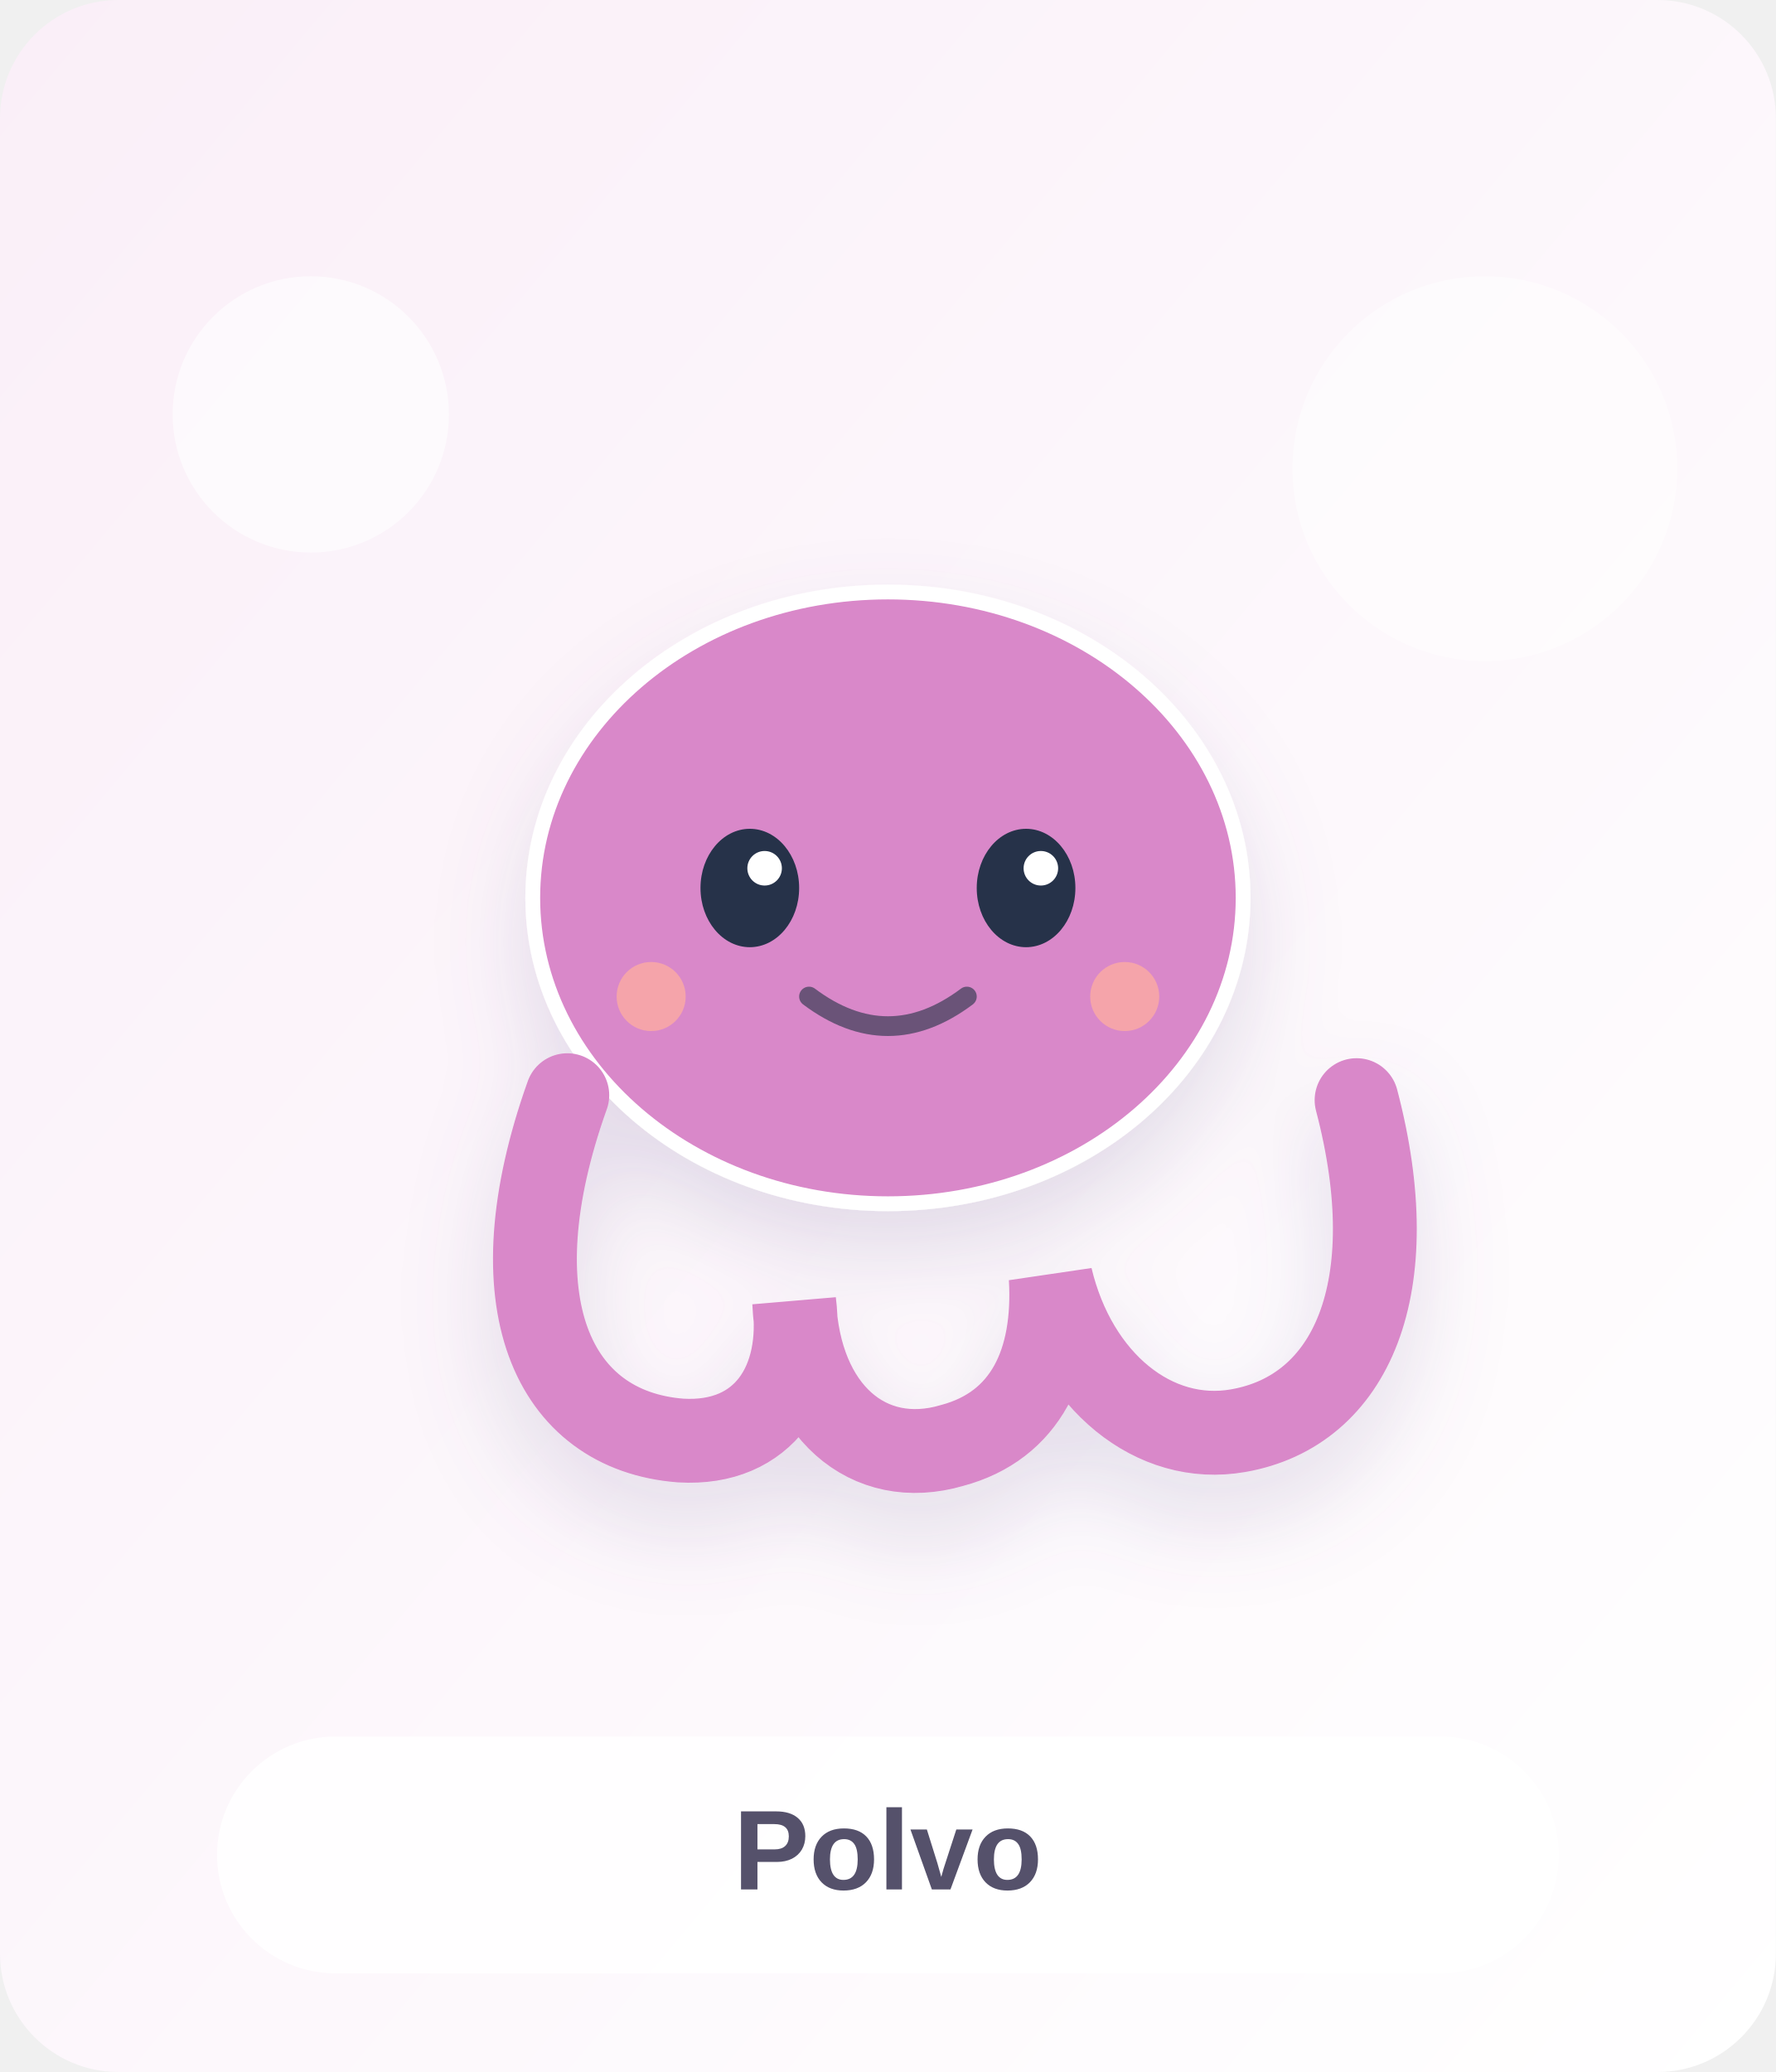
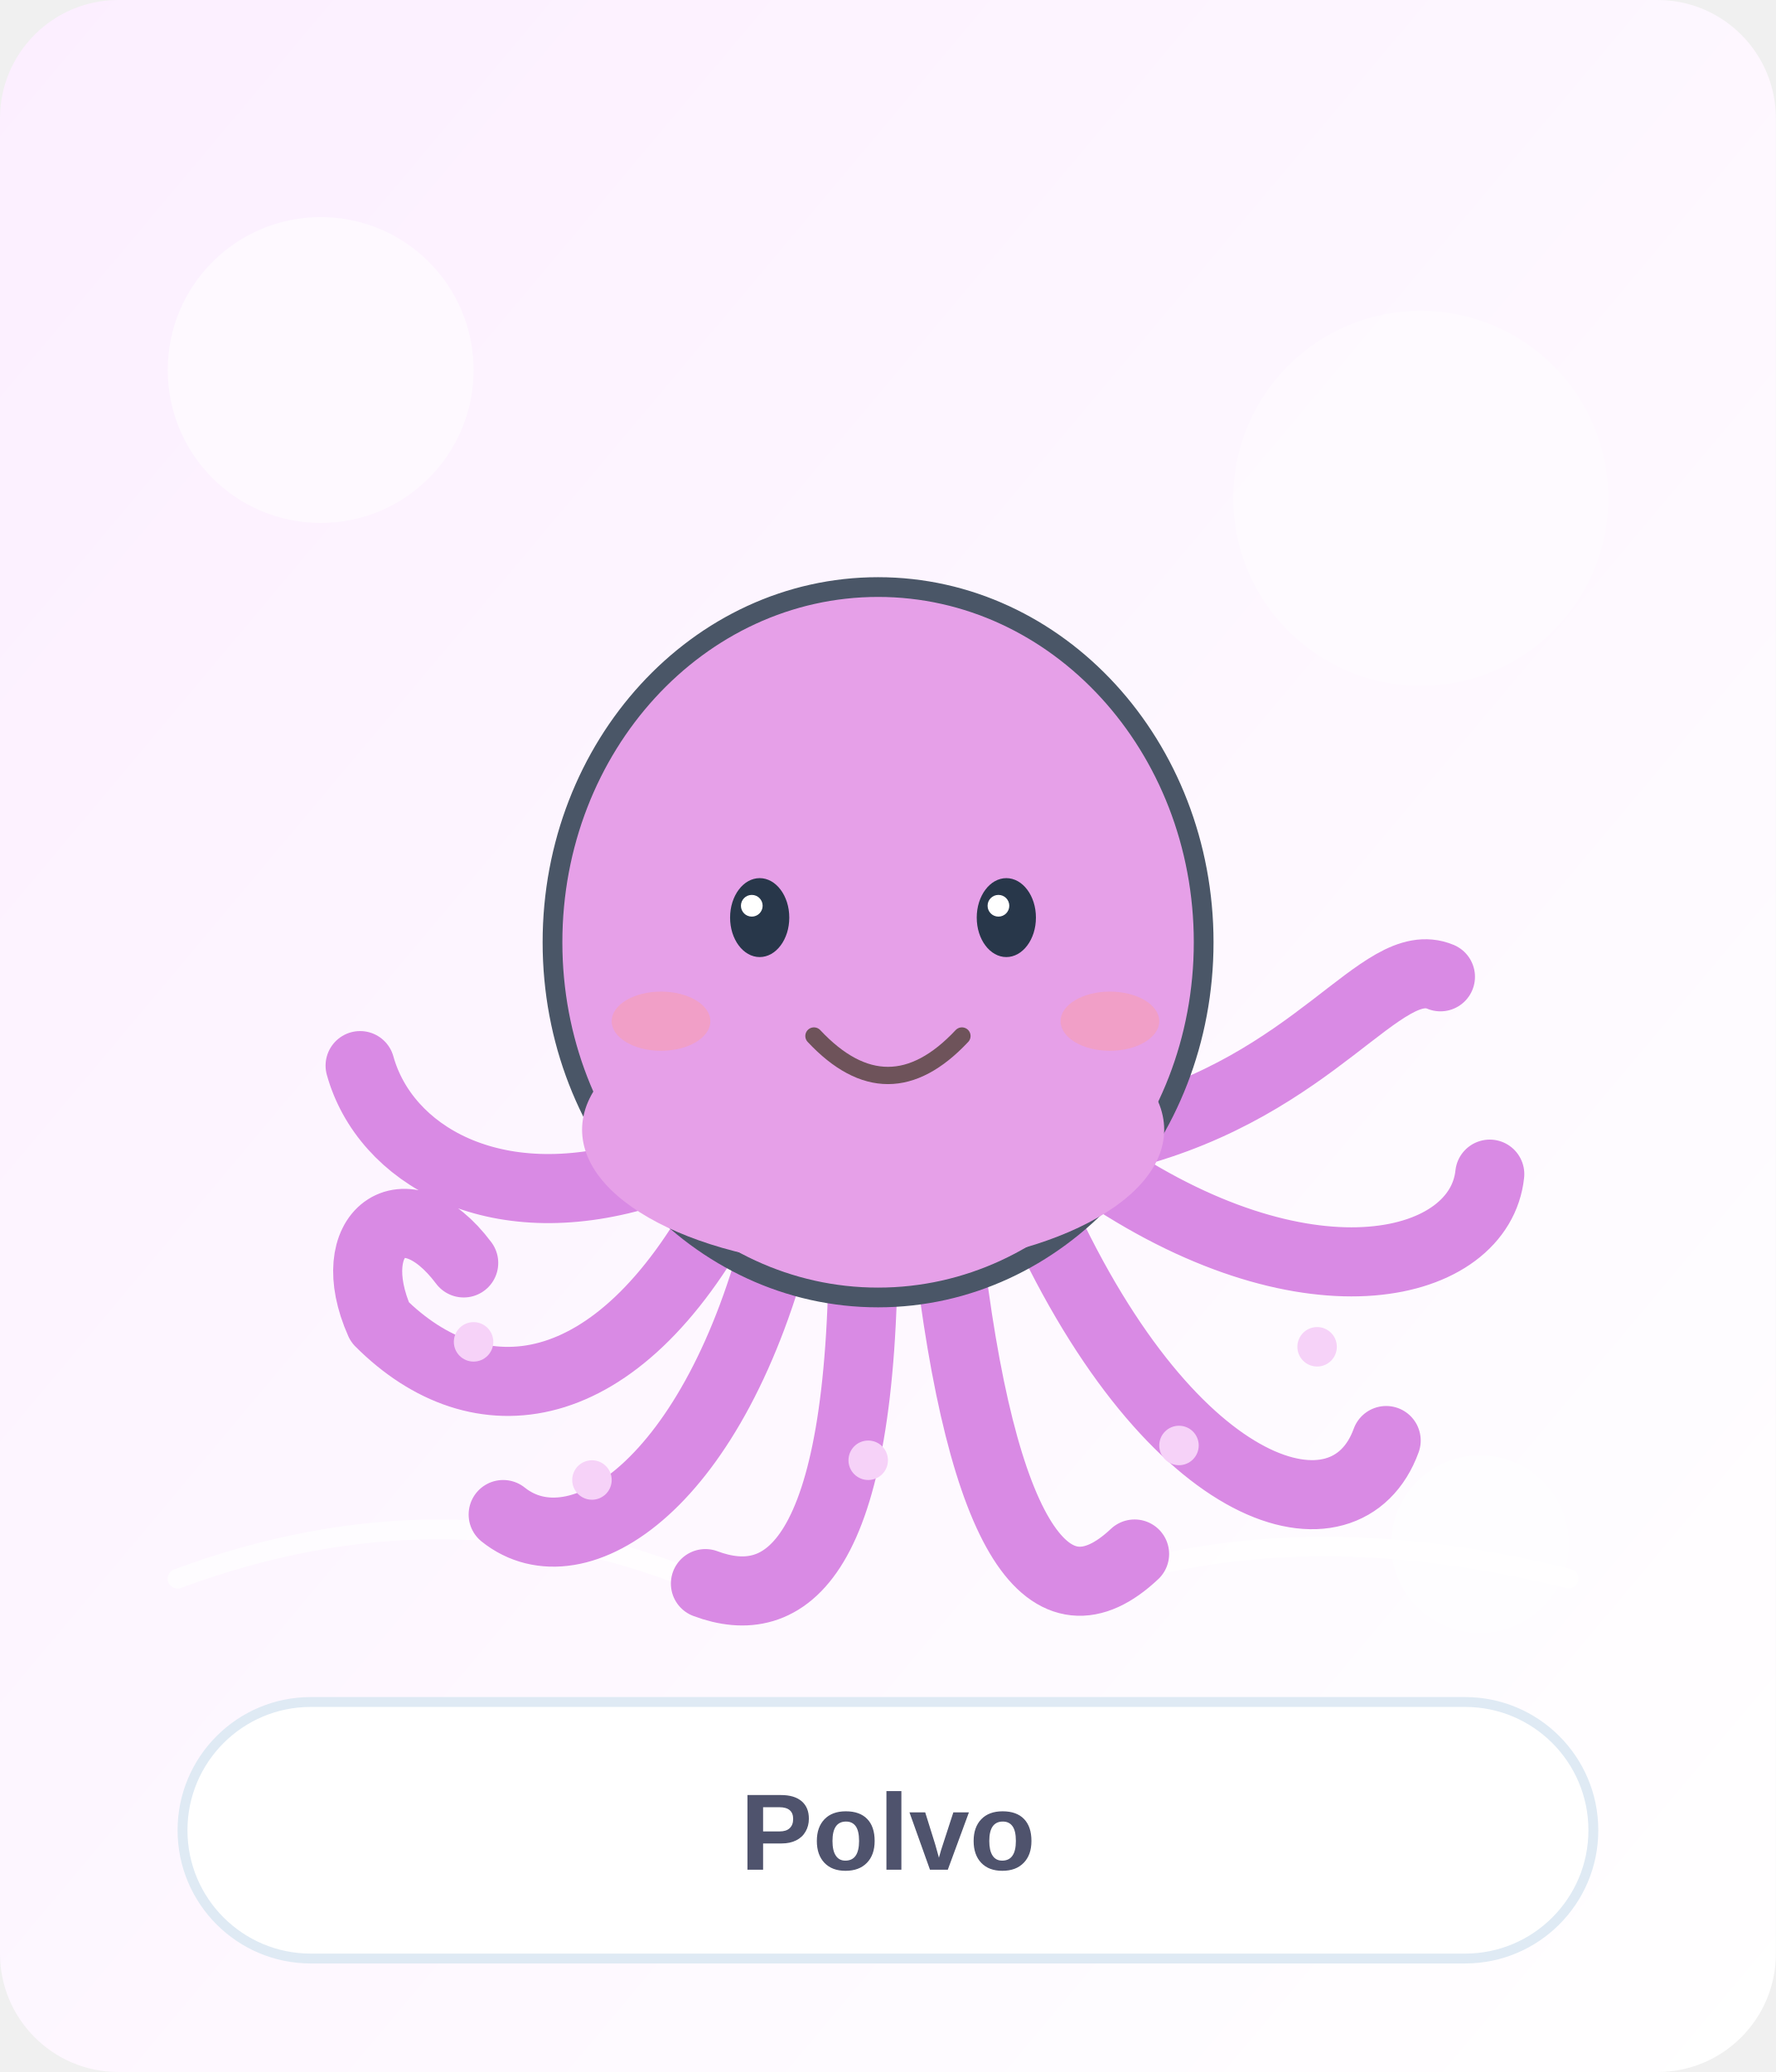
- <svg xmlns="http://www.w3.org/2000/svg" width="360" height="420" viewBox="0 0 360 420" role="img" aria-label="Ilustração de Polvo">
+ <svg xmlns="http://www.w3.org/2000/svg" width="360" height="420" viewBox="0 0 360 420" role="img" aria-label="Ilustração infantil de Polvo">
  <defs>
    <linearGradient id="bg" x1="0" y1="0" x2="1" y2="1">
-       <stop stop-color="#FAEFF8" />
+       <stop stop-color="#FCEFFF" />
      <stop offset="1" stop-color="#FFFFFF" />
    </linearGradient>
-     <filter id="shadow" x="-30%" y="-30%" width="160%" height="160%">
-       <feDropShadow dx="0" dy="9" stdDeviation="9" flood-color="#7D6C9C" flood-opacity=".20" />
-     </filter>
  </defs>
  <rect width="360" height="420" rx="24" fill="url(#bg)" />
-   <circle cx="63" cy="84" r="28" fill="#FFFFFF99" />
-   <circle cx="301" cy="95" r="39" fill="#FFFFFF77" />
-   <g filter="url(#shadow)">
-     <ellipse cx="180" cy="182" rx="72" ry="62" fill="#D988C9" stroke="#fff" stroke-width="3" />
-     <path d="M115 222 C100 264 112 290 138 292 C155 293 163 280 161 264 C162 286 176 298 193 293 C208 289 214 276 213 259 C218 280 234 293 251 290 C274 286 285 261 275 223" fill="none" stroke="#D988C9" stroke-width="17" stroke-linecap="round" />
-     <ellipse cx="152" cy="180" rx="10" ry="12" fill="#26324A" />
-     <ellipse cx="208" cy="180" rx="10" ry="12" fill="#26324A" />
-     <circle cx="155" cy="176" r="3.5" fill="#fff" />
-     <circle cx="211" cy="176" r="3.5" fill="#fff" />
-     <circle cx="132" cy="202" r="7" fill="#F5A4AA" />
-     <circle cx="228" cy="202" r="7" fill="#F5A4AA" />
-     <path d="M164 202 Q180 214 196 202" fill="none" stroke="#6A5378" stroke-width="4" stroke-linecap="round" />
+   <circle cx="65" cy="75" r="31" fill="#FFFFFF" opacity=".54" />
+   <circle cx="288" cy="101" r="38" fill="#FFFFFF" opacity=".35" />
+   <circle cx="300" cy="313" r="18" fill="#FFFFFF" opacity=".46" />
+   <path d="M36 320 Q90 300 140 320 M224 320 Q266 307 318 320" fill="none" stroke="#FFFFFF" stroke-opacity=".65" stroke-width="4" stroke-linecap="round" />
+   <g>
+     <path d="M147 244 C125 285 97 288 77 268 C69 250 82 240 94 256 M158 249 C145 301 117 319 102 307 M175 251 C175 317 159 327 143 321 M192 251 C199 313 213 331 230 315 M211 246 C238 305 273 314 281 292 M224 238 C266 266 300 257 302 238 M130 238 C100 247 78 234 73 216 M228 230 C267 220 280 193 292 198" fill="none" stroke="#D98AE4" stroke-width="14" stroke-linejoin="round" stroke-linecap="round" />
+     <ellipse cx="178" cy="191" rx="66" ry="72" fill="#E6A0E8" stroke="#4A5667" stroke-width="4" />
+     <ellipse cx="177" cy="229" rx="59" ry="28" fill="#E6A0E8" stroke="none" stroke-width="0" />
+     <ellipse cx="154" cy="186" rx="6" ry="8" fill="#28374A" stroke="none" stroke-width="0" />
+     <circle cx="152.4" cy="183.6" r="2.2" fill="#fff" stroke="none" stroke-width="0" />
+     <ellipse cx="204" cy="186" rx="6" ry="8" fill="#28374A" stroke="none" stroke-width="0" />
+     <circle cx="202.4" cy="183.6" r="2.2" fill="#fff" stroke="none" stroke-width="0" />
+     <path d="M165 210 Q180 226 195 210" fill="none" stroke="#6E535A" stroke-width="3.5" stroke-linejoin="round" stroke-linecap="round" />
+     <ellipse cx="134" cy="207" rx="10" ry="6" fill="#FA9EAB" stroke="none" stroke-width="0" opacity=".55" />
+     <ellipse cx="225" cy="207" rx="10" ry="6" fill="#FA9EAB" stroke="none" stroke-width="0" opacity=".55" />
+     <circle cx="96" cy="272" r="4" fill="#F6D2F8" stroke="none" stroke-width="0" />
+     <circle cx="120" cy="300" r="4" fill="#F6D2F8" stroke="none" stroke-width="0" />
+     <circle cx="176" cy="296" r="4" fill="#F6D2F8" stroke="none" stroke-width="0" />
+     <circle cx="239" cy="293" r="4" fill="#F6D2F8" stroke="none" stroke-width="0" />
+     <circle cx="267" cy="273" r="4" fill="#F6D2F8" stroke="none" stroke-width="0" />
  </g>
-   <rect x="44" y="352" width="272" height="48" rx="24" fill="#FFFFFFE9" />
-   <text x="180" y="383" font-family="Verdana,Arial,sans-serif" font-weight="bold" font-size="23" text-anchor="middle" fill="#55516B">Polvo</text>
+   <rect x="37" y="345" width="286" height="52" rx="26" fill="#FFFFFF" fill-opacity=".96" stroke="#DFEAF4" stroke-width="2" />
+   <text x="180" y="379" font-family="Verdana, Arial, sans-serif" font-weight="bold" font-size="22" text-anchor="middle" fill="#4F536D">Polvo</text>
</svg>
